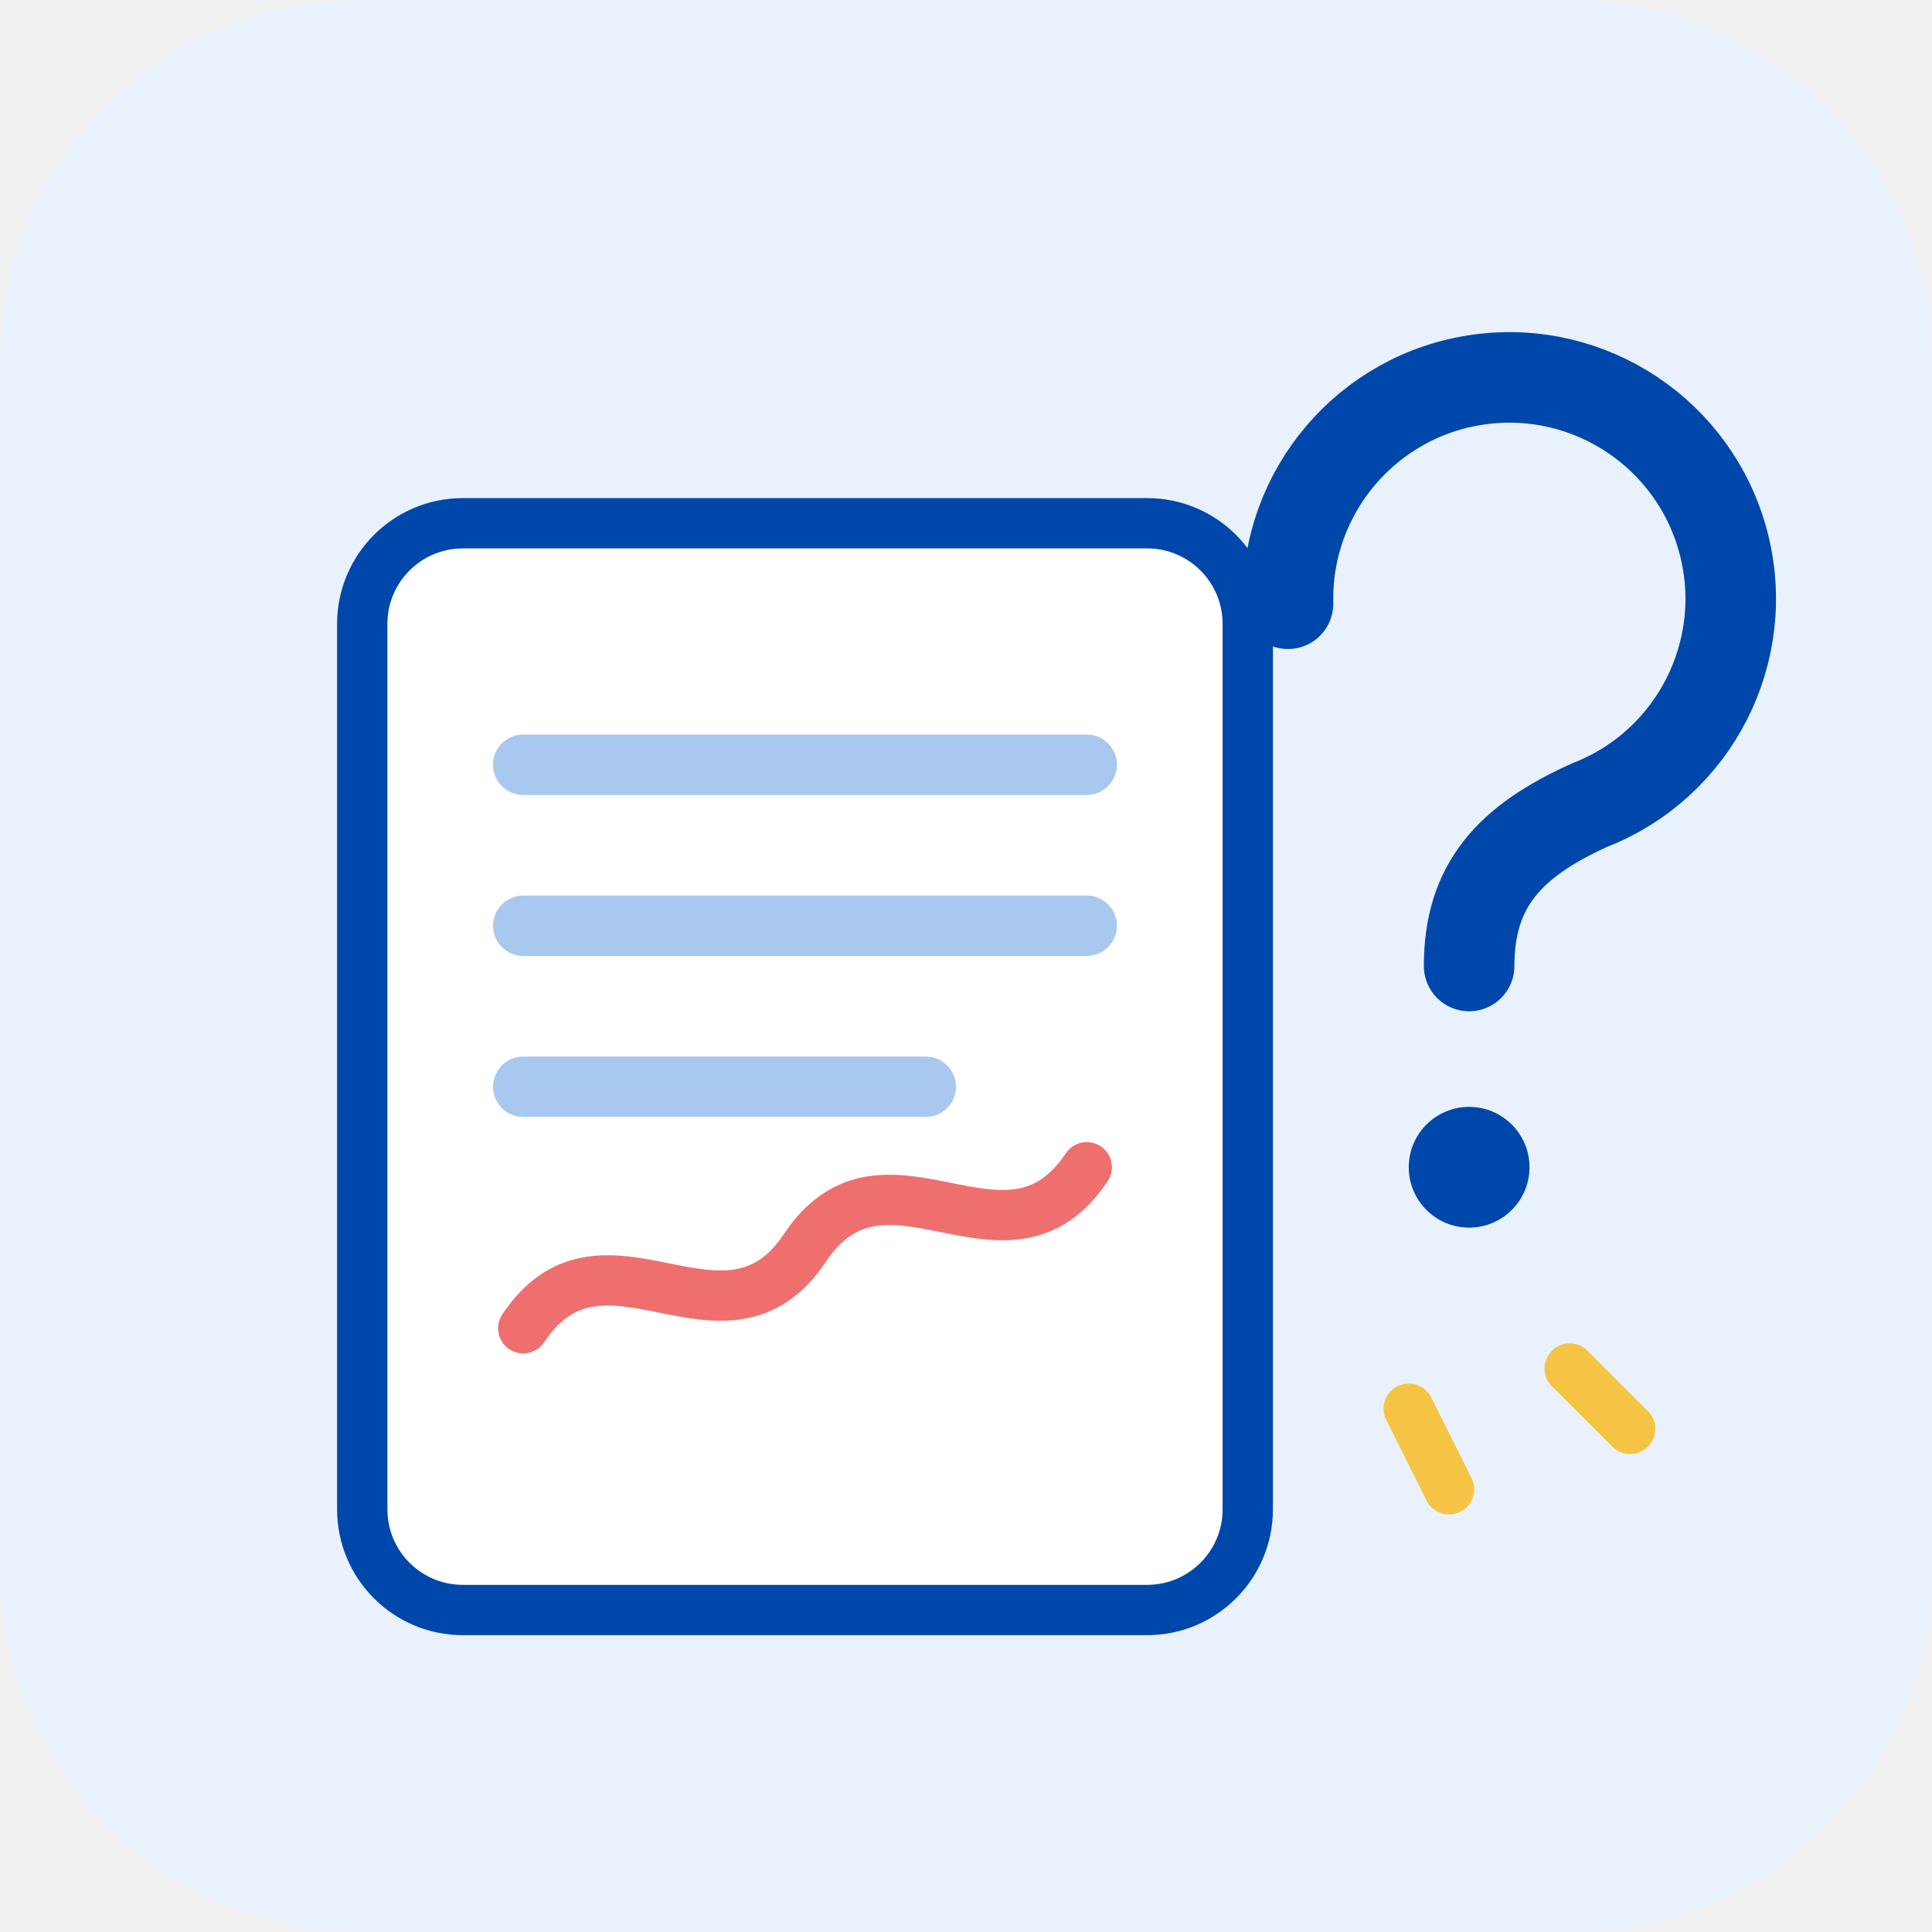
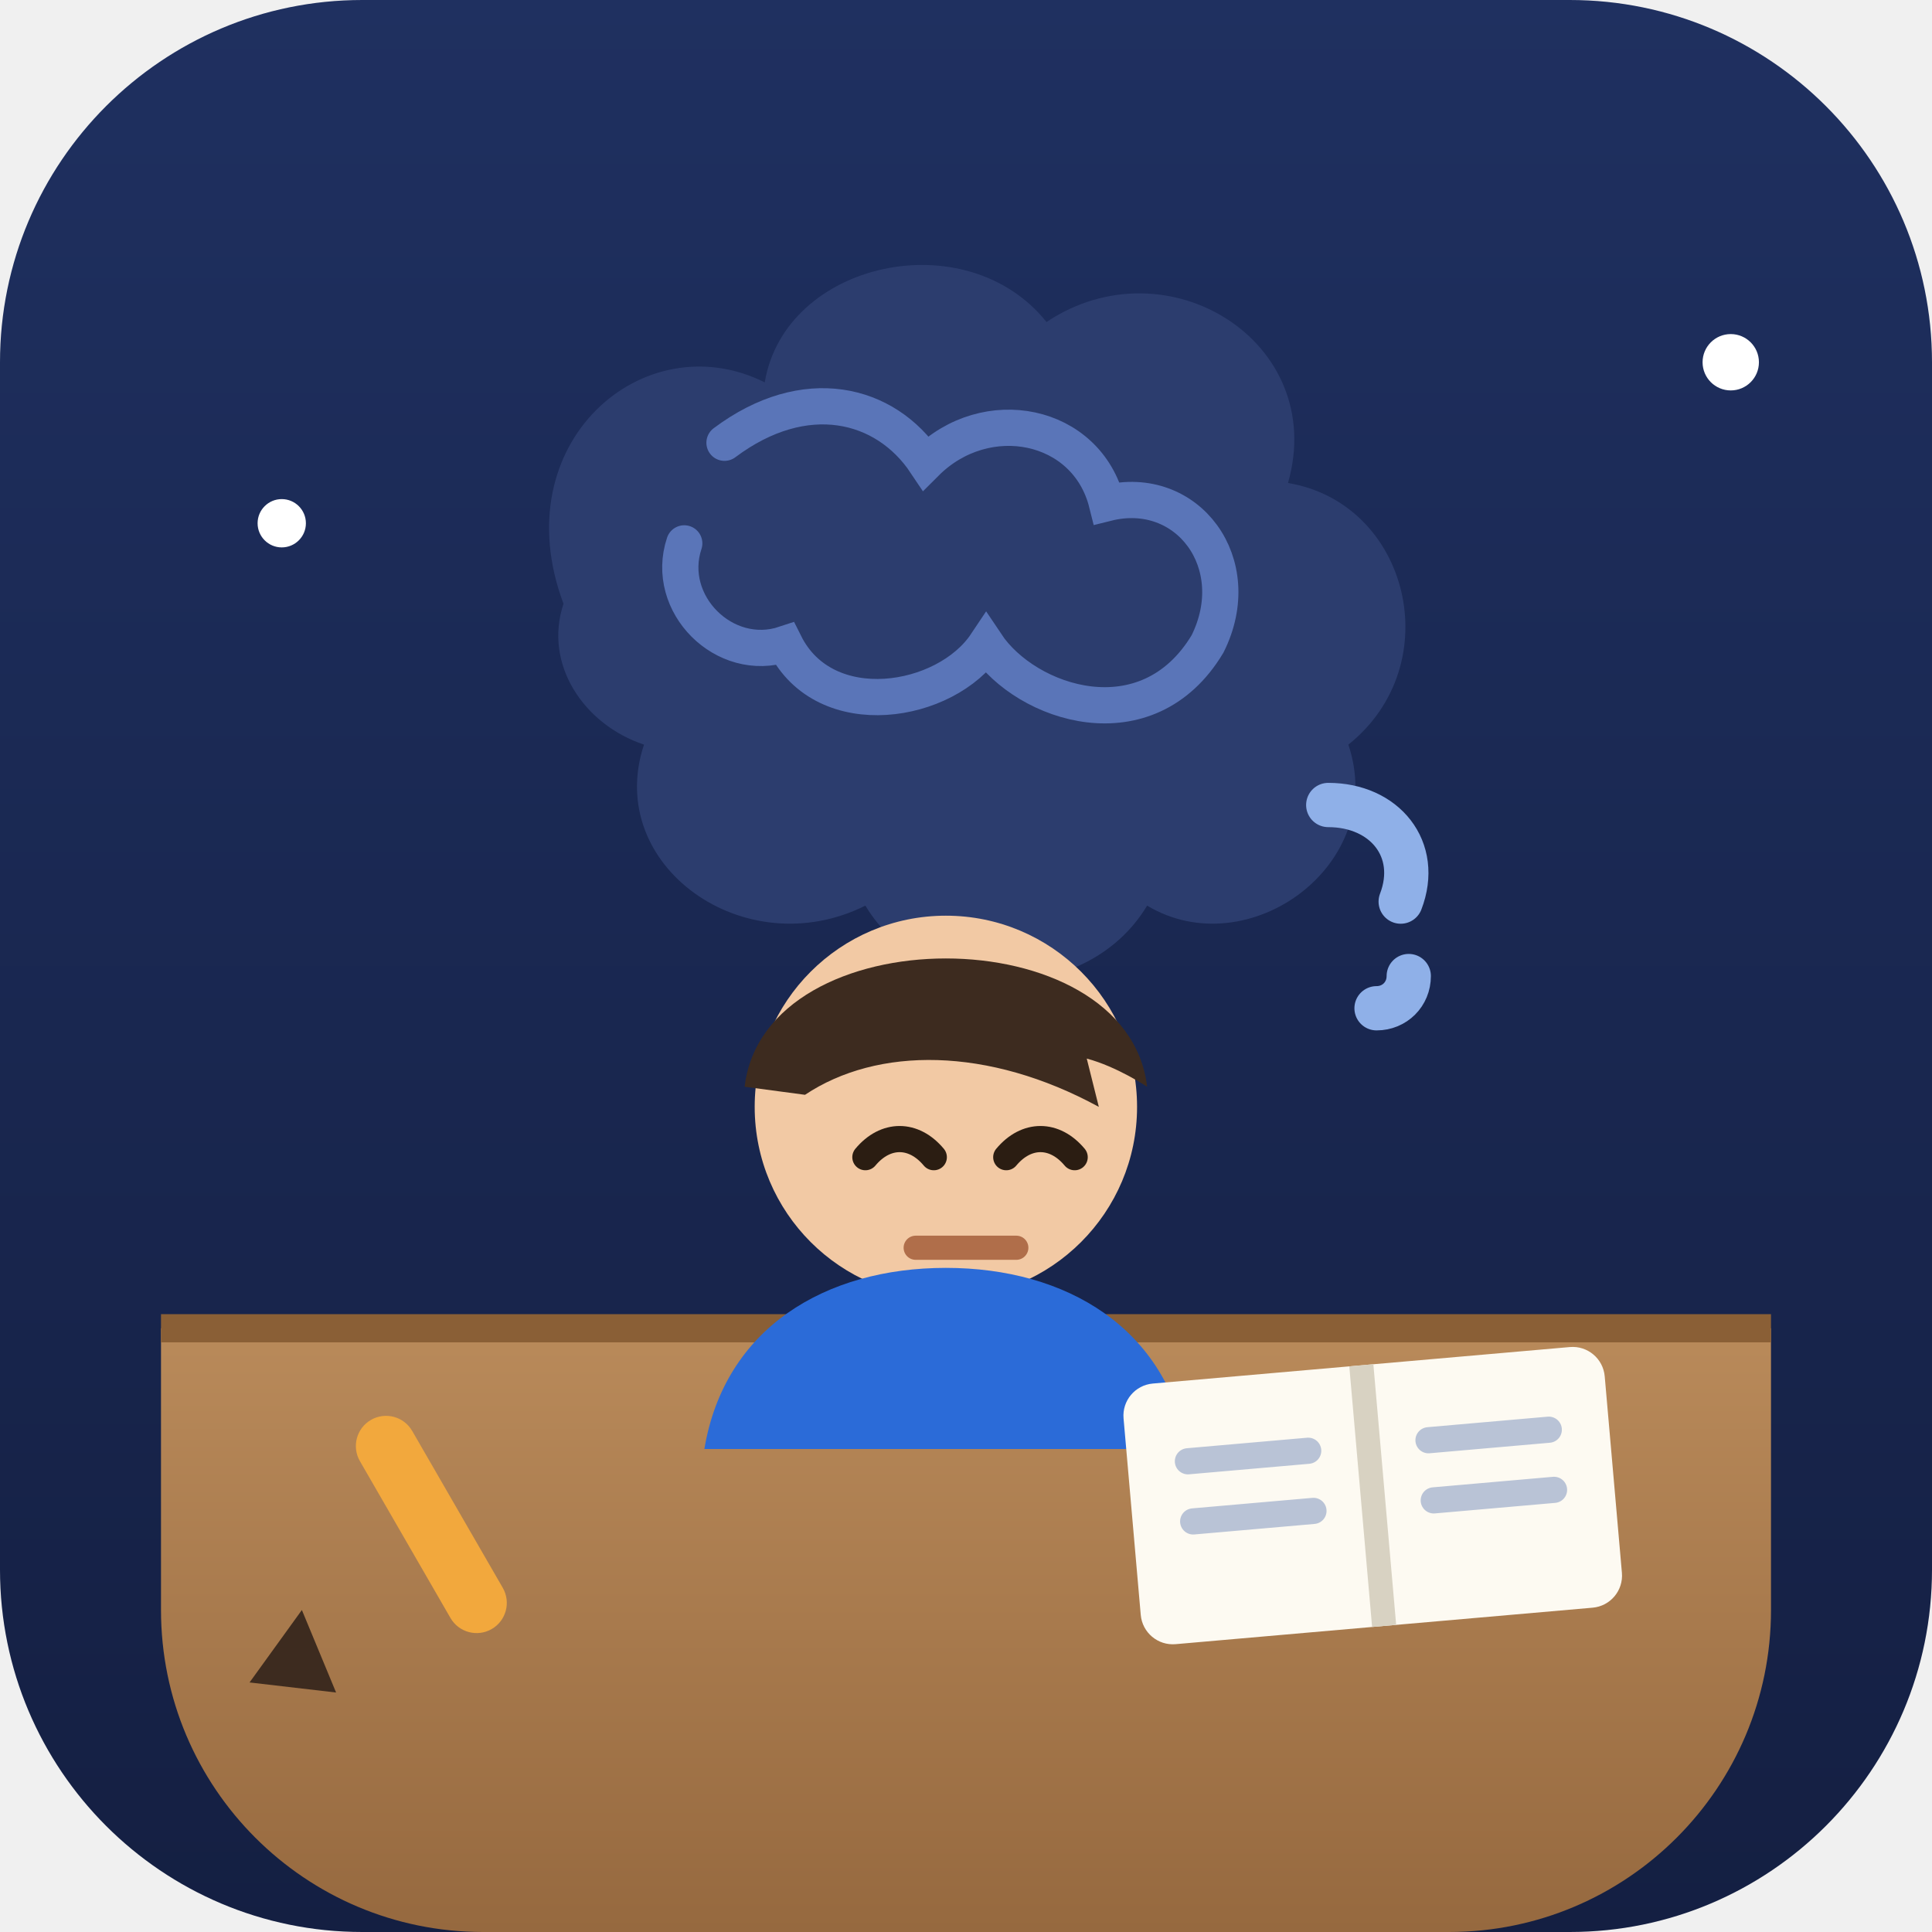
- <svg xmlns="http://www.w3.org/2000/svg" width="96" height="96" viewBox="0 0 96 96" role="img" aria-label="難問すぎる数学">
-   <rect width="96" height="96" rx="18" fill="#e9f1fc" />
-   <rect x="18" y="26" width="44" height="54" rx="5" fill="#fff" stroke="#0047ab" stroke-width="2.5" />
-   <path d="M26 38h28M26 46h28M26 54h20" stroke="#a8c8f0" stroke-width="3" stroke-linecap="round" />
-   <path d="M26 66c4-6 10 2 14-4s10 2 14-4" stroke="#ef6f6f" stroke-width="2.5" fill="none" stroke-linecap="round" />
-   <path d="M64 30a11 11 0 1 1 15 10c-4 1.8-6 4-6 8" stroke="#0047ab" stroke-width="4.5" fill="none" stroke-linecap="round" />
-   <circle cx="73" cy="58" r="3" fill="#0047ab" />
-   <path d="M70 70l2 4M78 68l3 3" stroke="#f6c445" stroke-width="2.5" stroke-linecap="round" />
+ <svg xmlns="http://www.w3.org/2000/svg" width="96" height="96" viewBox="0 0 96 96">
+   <defs>
+     <linearGradient id="bg16" x1="0" y1="0" x2="0" y2="1">
+       <stop offset="0" stop-color="#1f3060" />
+       <stop offset="1" stop-color="#141f42" />
+     </linearGradient>
+     <linearGradient id="dsk16" x1="0" y1="0" x2="0" y2="1">
+       <stop offset="0" stop-color="#b98a5a" />
+       <stop offset="1" stop-color="#96693f" />
+     </linearGradient>
+   </defs>
+   <rect width="96" height="96" rx="18" fill="url(#bg16)" />
+   <path d="M28 30c-3-8 4-14 10-11 1-6 10-8 14-3 6-4 14 1 12 8 6 1 8 9 3 13 2 6-5 11-10 8-3 5-11 5-14 0-6 3-13-2-11-8-3-1-5-4-4-7z" fill="#2c3d6e" />
+   <path d="M36 22c4-3 8-2 10 1 3-3 8-2 9 2 4-1 7 3 5 7-3 5-9 3-11 0-2 3-8 4-10 0-3 1-6-2-5-5" stroke="#5a75b8" stroke-width="1.8" fill="none" stroke-linecap="round" />
+   <path d="M66 40c2.8 0 4.6 2.2 3.6 4.8M70 48.5c0 .9-.7 1.6-1.6 1.6" stroke="#8fb0e8" stroke-width="2.2" fill="none" stroke-linecap="round" />
+   <path d="M8 66h80v14a16 16 0 0 1-16 16h-48a16 16 0 0 1-16-16z" fill="url(#dsk16)" />
+   <path d="M8 66h80" stroke="#8a5f36" stroke-width="1.4" />
+   <g>
+     <circle cx="47" cy="55" r="9.5" fill="#f2c9a4" />
+     <path d="M37 54c1-8.5 19-8.5 20 0 0 0-1.5-1-3-1.4l.6 2.4c-5.5-3-11-3-14.6-.6z" fill="#3d2b1f" />
+     <path d="M43 57.5c1-1.2 2.4-1.2 3.4 0M50 57.5c1-1.2 2.4-1.2 3.4 0" stroke="#2b1d12" stroke-width="1.3" fill="none" stroke-linecap="round" />
+     <path d="M45.5 62h5" stroke="#b06e4a" stroke-width="1.2" stroke-linecap="round" />
+     <path d="M35 72c1-6 6-9 12-9s11 3 12 9z" fill="#2b6bd8" />
+   </g>
+   <g transform="rotate(-5 66 72)">
+     <rect x="56" y="68" width="24" height="13" rx="1.6" fill="#fdfaf2" />
+     <path d="M68 68v13" stroke="#d8d2c2" stroke-width="1.2" />
+     <path d="M59 72h6M59 75h6M71 72h6M71 75h6" stroke="#b9c3d6" stroke-width="1.3" stroke-linecap="round" />
+   </g>
+   <rect x="20" y="70" width="3" height="12" rx="1.5" fill="#f2a83d" transform="rotate(-30 21 76)" />
+   <path d="M15 80l-2.6 3.6 4.3.5z" fill="#3d2b1f" />
+   <circle cx="86" cy="18" r="1.4" fill="#fff" />
+   <circle cx="14" cy="26" r="1.2" fill="#fff" />
</svg>
